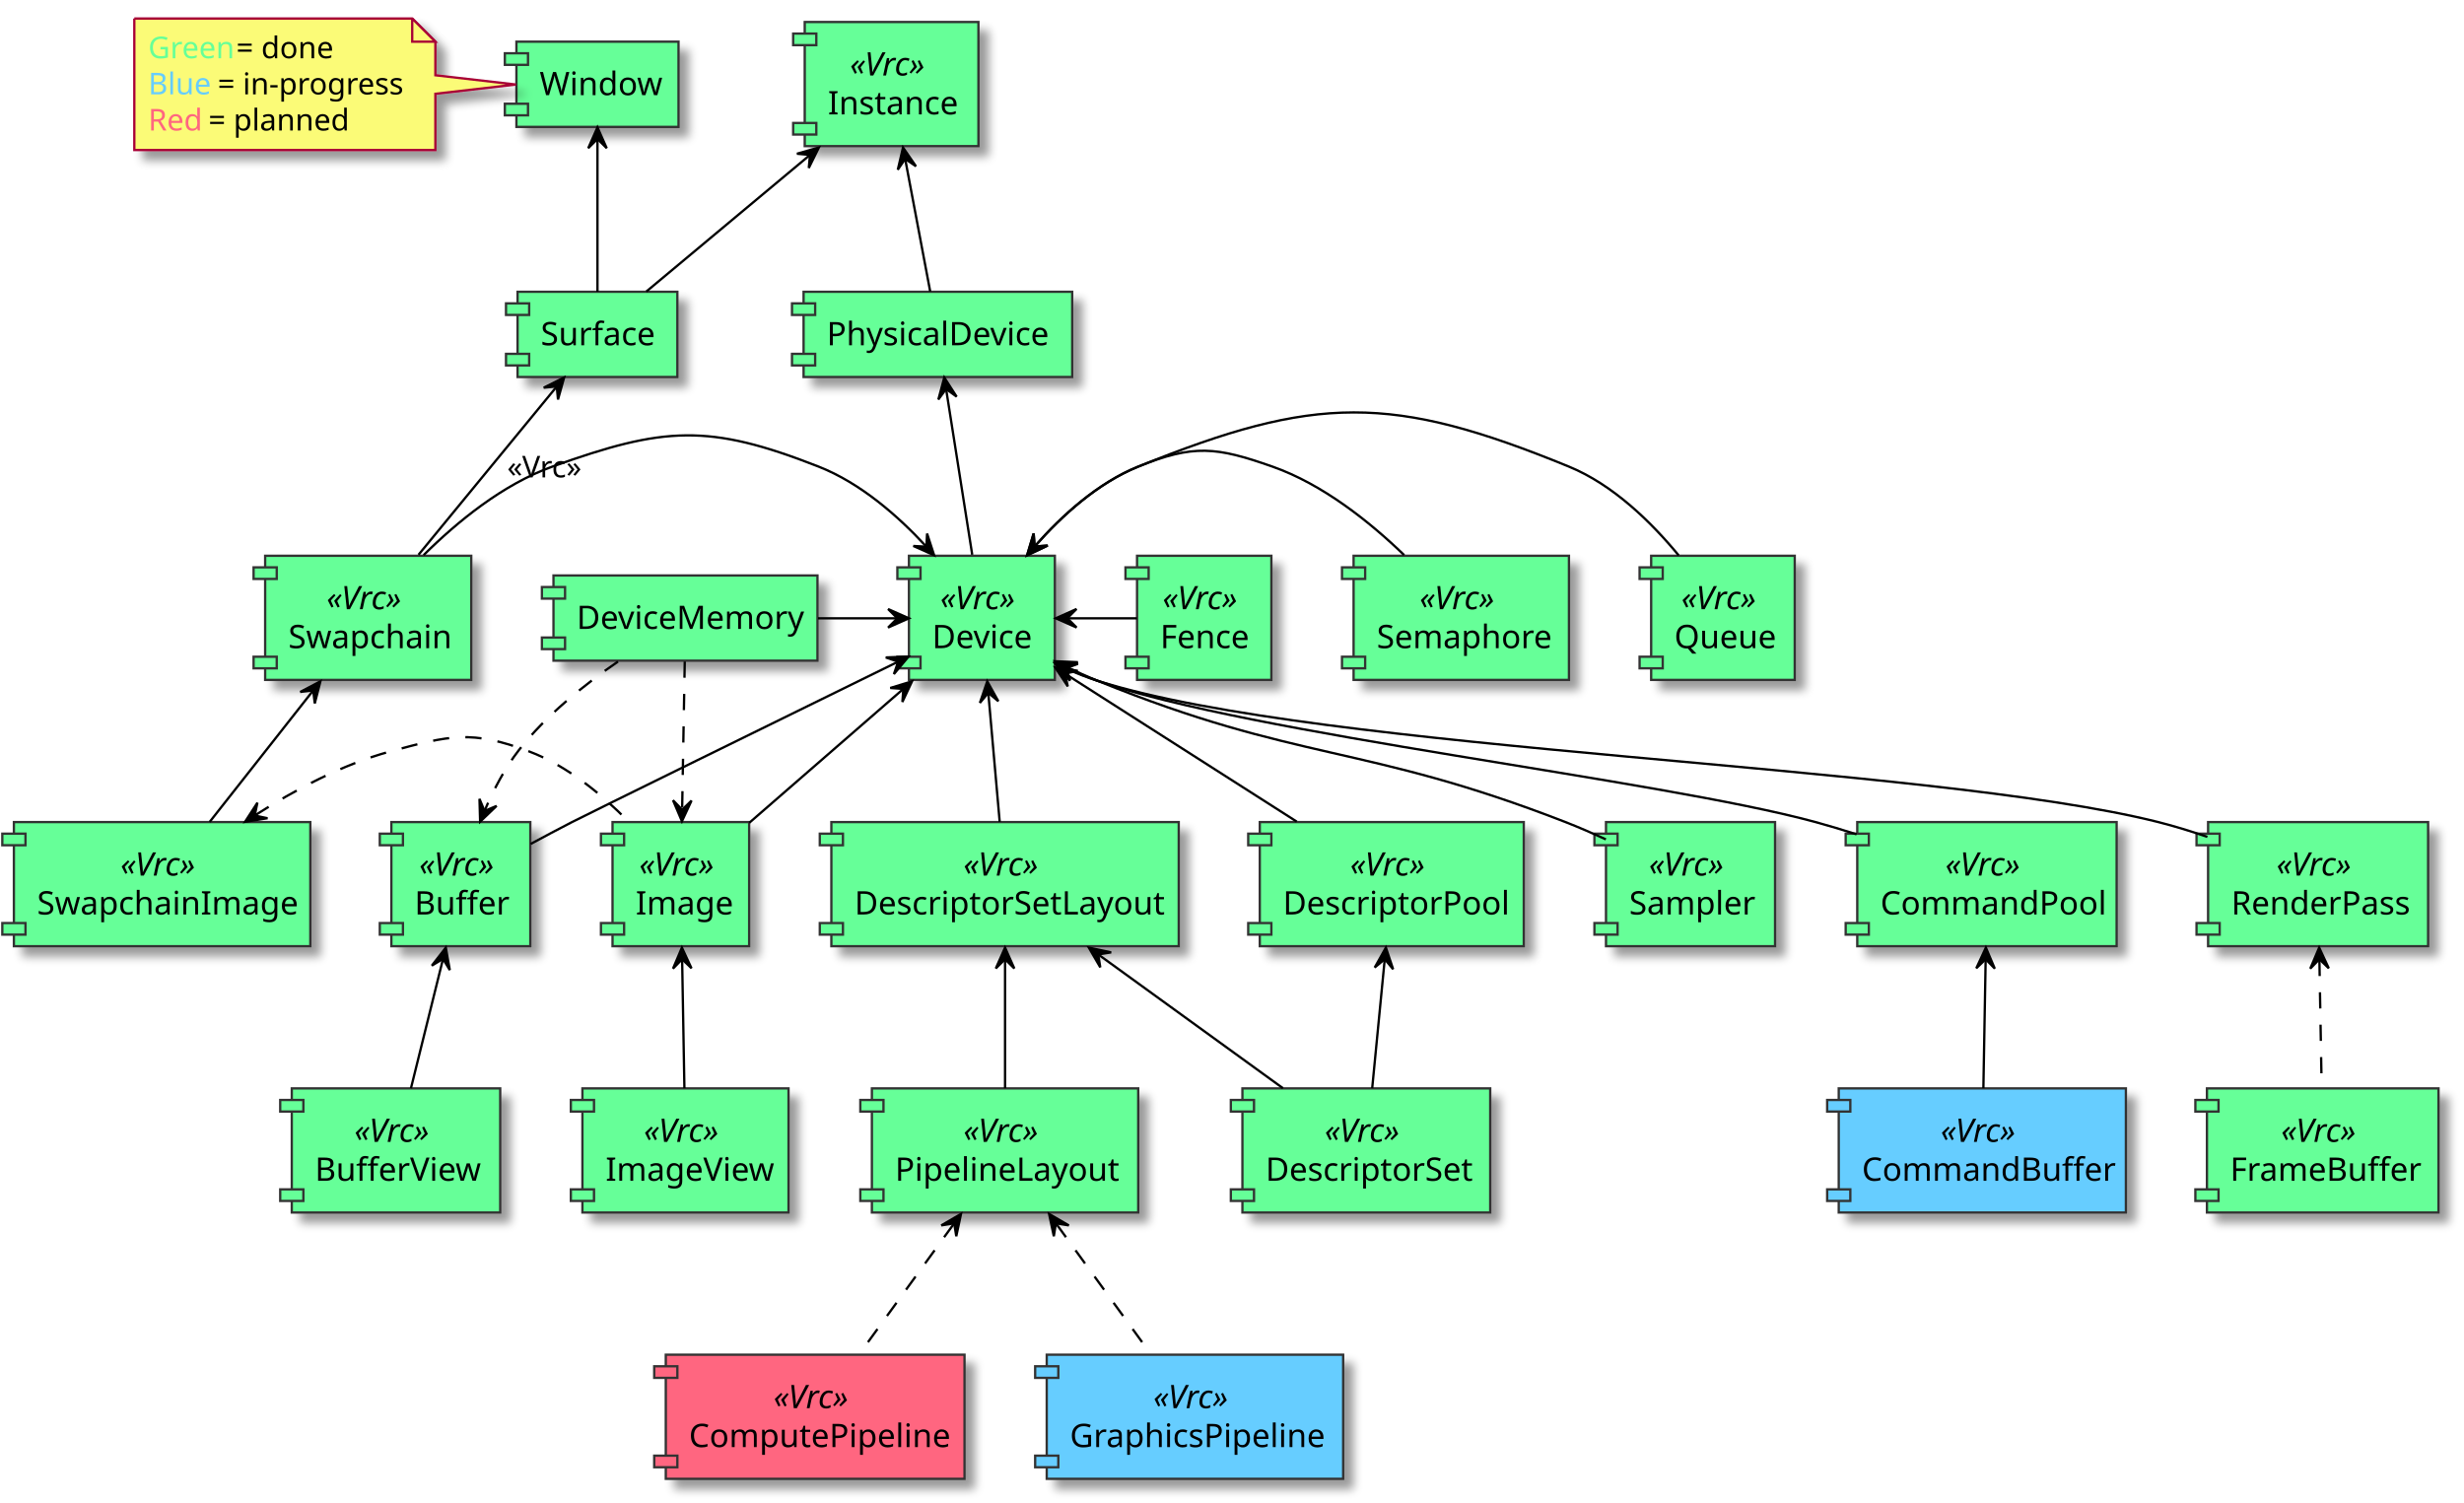
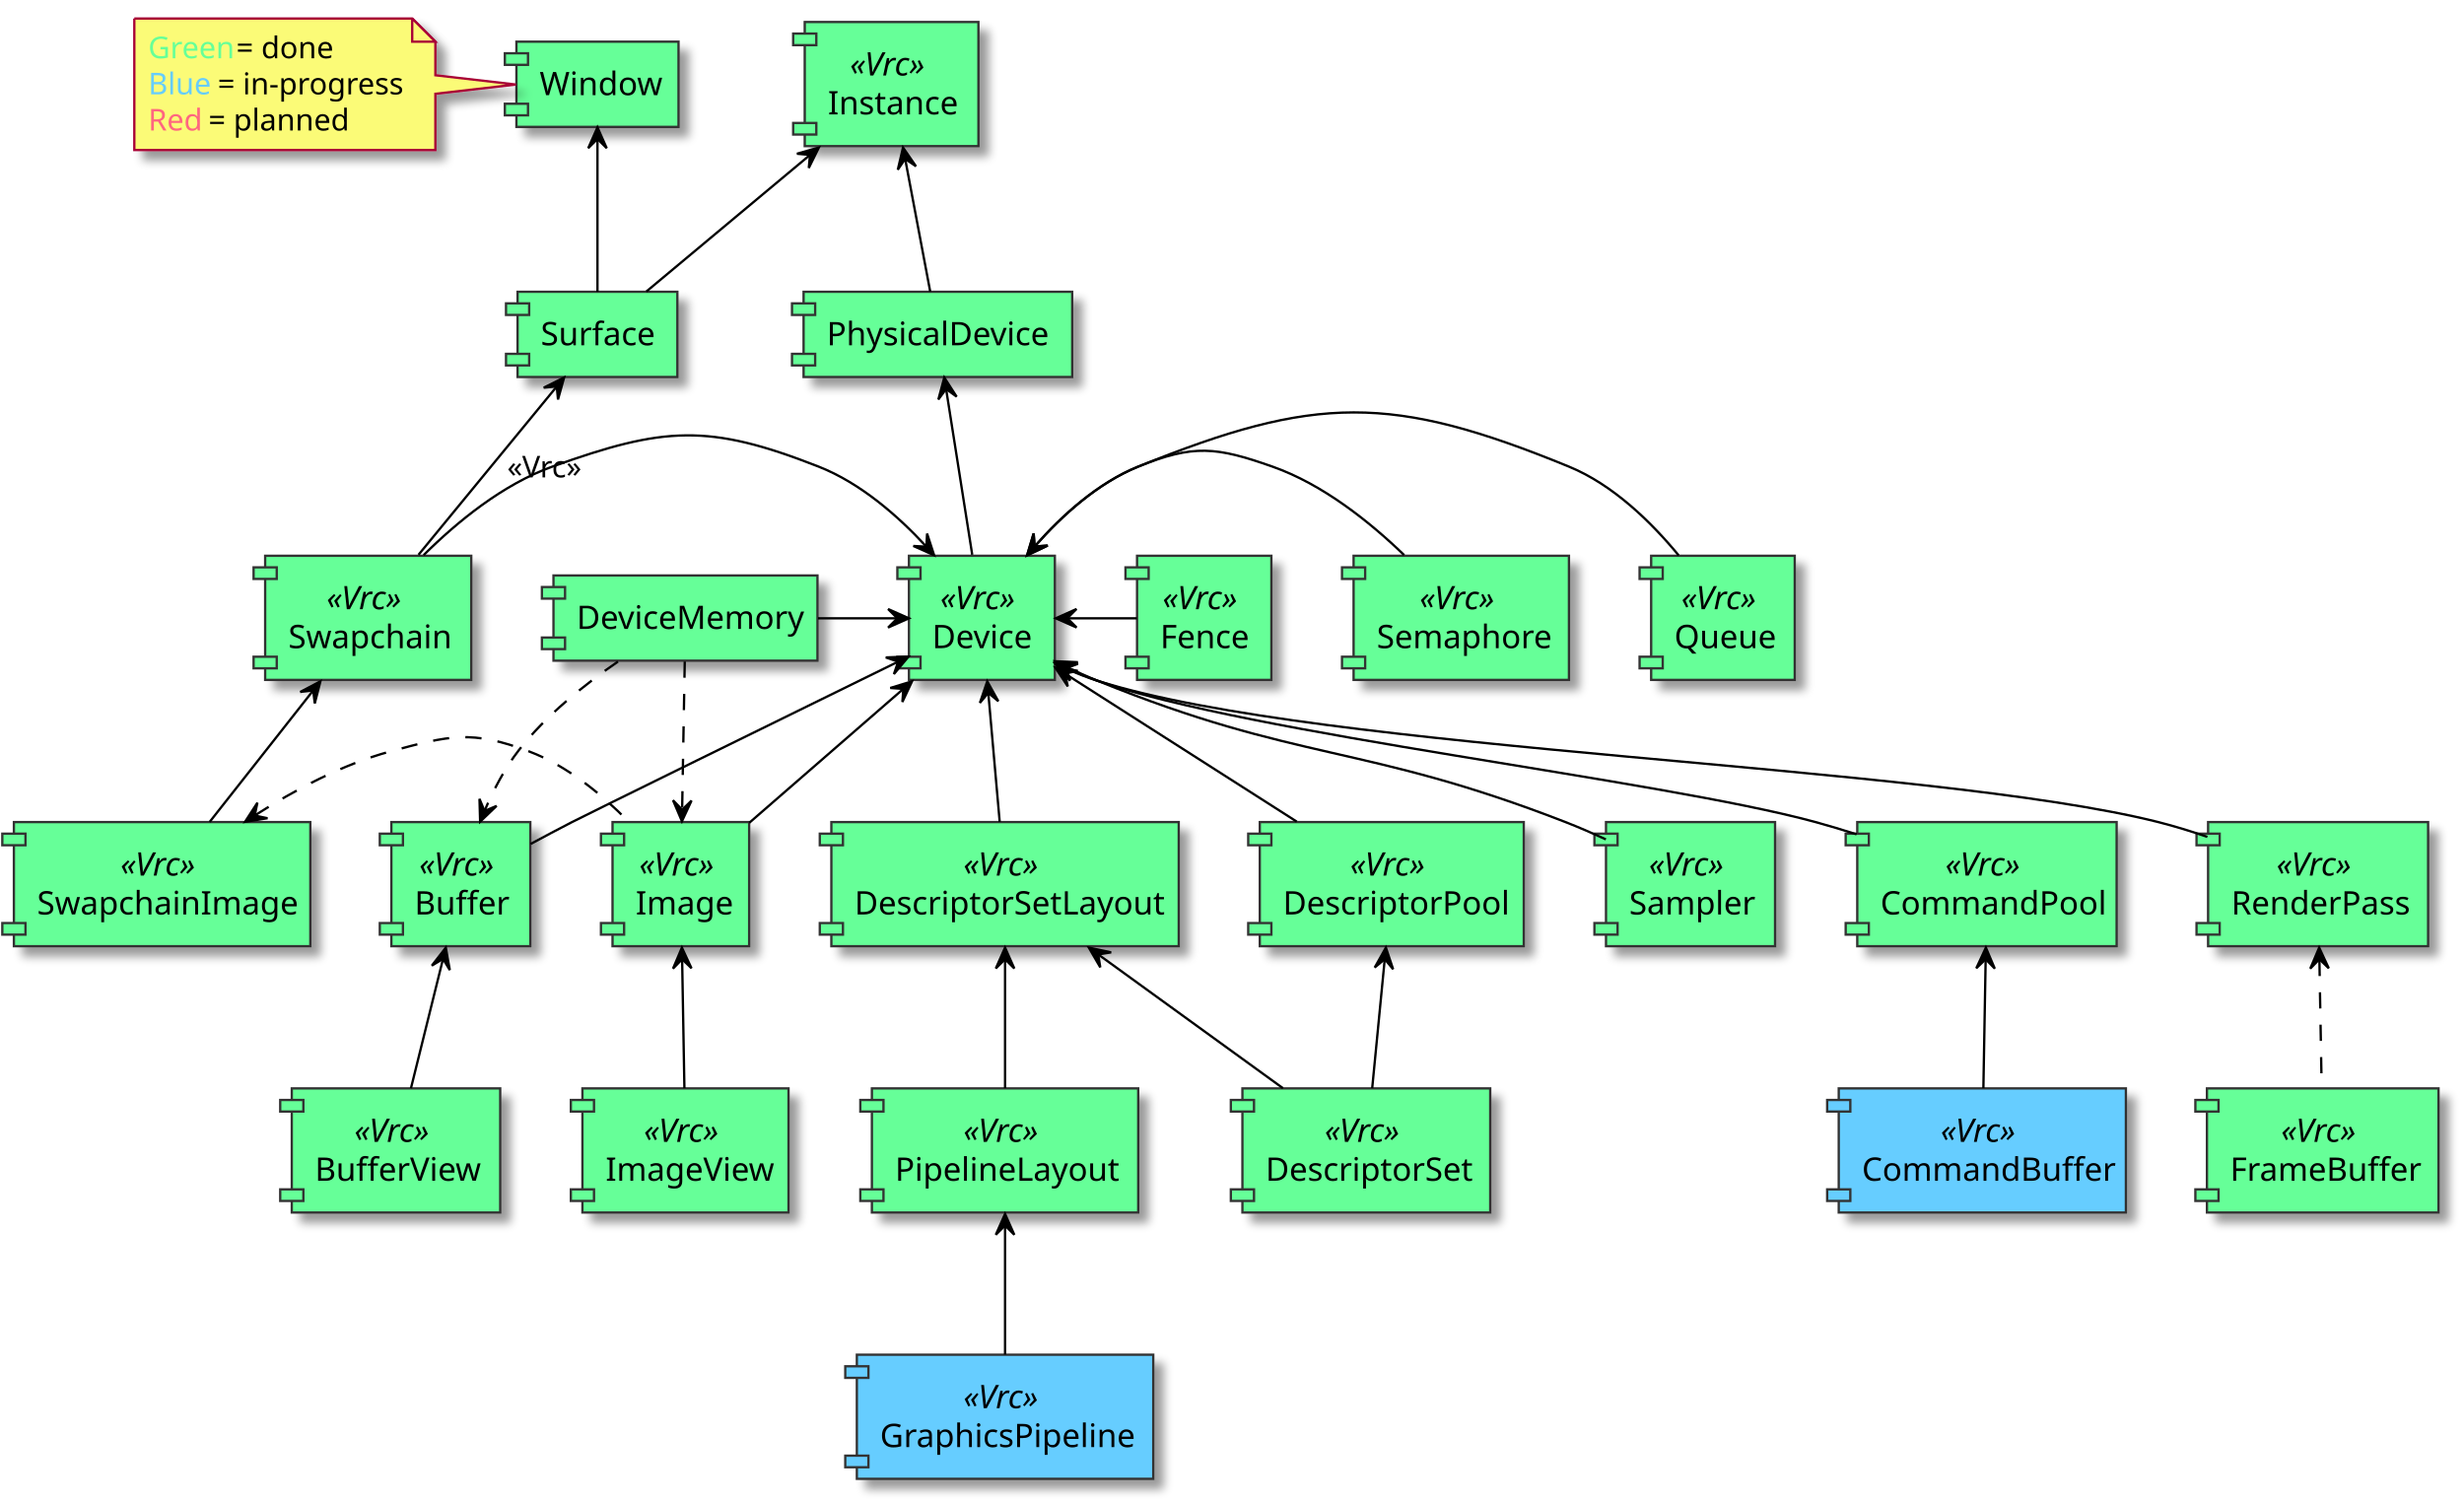
<svg xmlns="http://www.w3.org/2000/svg" contentScriptType="application/ecmascript" contentStyleType="text/css" height="649px" preserveAspectRatio="none" style="width:1064px;height:649px;" version="1.1" viewBox="0 0 1064 649" width="1064px" zoomAndPan="magnify">
  <defs>
-     <filter height="300%" id="f132t0mts9fl2z" width="300%" x="-1" y="-1">
+     <filter height="300%" id="f10rnz0i97j4e6" width="300%" x="-1" y="-1">
      <feGaussianBlur result="blurOut" stdDeviation="2.0" />
      <feColorMatrix in="blurOut" result="blurOut2" type="matrix" values="0 0 0 0 0 0 0 0 0 0 0 0 0 0 0 0 0 0 .4 0" />
      <feOffset dx="4.0" dy="4.0" in="blurOut2" result="blurOut3" />
      <feBlend in="SourceGraphic" in2="blurOut3" mode="normal" />
    </filter>
  </defs>
  <g>
-     <rect fill="#66FF98" filter="url(#f132t0mts9fl2z)" height="36.8" style="stroke: #333333; stroke-width: 1.0;" width="70" x="223" y="18" />
+     <rect fill="#66FF98" filter="url(#f10rnz0i97j4e6)" height="36.8" style="stroke: #333333; stroke-width: 1.0;" width="70" x="223" y="18" />
    <rect fill="#66FF98" height="5" style="stroke: #333333; stroke-width: 1.0;" width="10" x="218" y="23" />
    <rect fill="#66FF98" height="5" style="stroke: #333333; stroke-width: 1.0;" width="10" x="218" y="44.8" />
    <text fill="#000000" font-family="Fira Sans" font-size="14" lengthAdjust="spacingAndGlyphs" textLength="50" x="233" y="41.09">Window</text>
-     <path d="M58,8 L58,64.8 A0,0 0 0 0 58,64.8 L188,64.8 A0,0 0 0 0 188,64.8 L188,40.5 L222.79,36.5 L188,32.5 L188,18 L178,8 L58,8 A0,0 0 0 0 58,8 " fill="#FBFB77" filter="url(#f132t0mts9fl2z)" style="stroke: #A80036; stroke-width: 1.0;" />
+     <path d="M58,8 L58,64.8 A0,0 0 0 0 58,64.8 L188,64.8 A0,0 0 0 0 188,64.8 L188,40.5 L222.79,36.5 L188,32.5 L188,18 L178,8 L58,8 A0,0 0 0 0 58,8 " fill="#FBFB77" filter="url(#f10rnz0i97j4e6)" style="stroke: #A80036; stroke-width: 1.0;" />
    <path d="M178,8 L178,18 L188,18 L178,8 " fill="#FBFB77" style="stroke: #A80036; stroke-width: 1.0;" />
    <text fill="#66FF98" font-family="Fira Sans" font-size="13" lengthAdjust="spacingAndGlyphs" textLength="35" x="64" y="25.155">Green</text>
    <text fill="#000000" font-family="Fira Sans" font-size="13" lengthAdjust="spacingAndGlyphs" textLength="41" x="102" y="25.155">= done</text>
    <text fill="#66CDFF" font-family="Fira Sans" font-size="13" lengthAdjust="spacingAndGlyphs" textLength="27" x="64" y="40.755">Blue</text>
    <text fill="#000000" font-family="Fira Sans" font-size="13" lengthAdjust="spacingAndGlyphs" textLength="79" x="94" y="40.755">= in-progress</text>
    <text fill="#FF6680" font-family="Fira Sans" font-size="13" lengthAdjust="spacingAndGlyphs" textLength="23" x="64" y="56.355">Red</text>
    <text fill="#000000" font-family="Fira Sans" font-size="13" lengthAdjust="spacingAndGlyphs" textLength="60" x="90" y="56.355">= planned</text>
-     <rect fill="#66FF98" filter="url(#f132t0mts9fl2z)" height="53.6" style="stroke: #333333; stroke-width: 1.0;" width="75" x="347.5" y="9.5" />
+     <rect fill="#66FF98" filter="url(#f10rnz0i97j4e6)" height="53.6" style="stroke: #333333; stroke-width: 1.0;" width="75" x="347.5" y="9.5" />
    <rect fill="#66FF98" height="5" style="stroke: #333333; stroke-width: 1.0;" width="10" x="342.5" y="14.5" />
    <rect fill="#66FF98" height="5" style="stroke: #333333; stroke-width: 1.0;" width="10" x="342.5" y="53.1" />
    <text fill="#000000" font-family="Fira Sans" font-size="14" font-style="italic" lengthAdjust="spacingAndGlyphs" textLength="36" x="367" y="32.59">«Vrc»</text>
    <text fill="#000000" font-family="Fira Sans" font-size="14" lengthAdjust="spacingAndGlyphs" textLength="55" x="357.5" y="49.39">Instance</text>
-     <rect fill="#66FF98" filter="url(#f132t0mts9fl2z)" height="36.8" style="stroke: #333333; stroke-width: 1.0;" width="116" x="347" y="126" />
+     <rect fill="#66FF98" filter="url(#f10rnz0i97j4e6)" height="36.8" style="stroke: #333333; stroke-width: 1.0;" width="116" x="347" y="126" />
    <rect fill="#66FF98" height="5" style="stroke: #333333; stroke-width: 1.0;" width="10" x="342" y="131" />
    <rect fill="#66FF98" height="5" style="stroke: #333333; stroke-width: 1.0;" width="10" x="342" y="152.8" />
    <text fill="#000000" font-family="Fira Sans" font-size="14" lengthAdjust="spacingAndGlyphs" textLength="96" x="357" y="149.09">PhysicalDevice</text>
-     <rect fill="#66FF98" filter="url(#f132t0mts9fl2z)" height="36.8" style="stroke: #333333; stroke-width: 1.0;" width="69" x="223.5" y="126" />
+     <rect fill="#66FF98" filter="url(#f10rnz0i97j4e6)" height="36.8" style="stroke: #333333; stroke-width: 1.0;" width="69" x="223.5" y="126" />
    <rect fill="#66FF98" height="5" style="stroke: #333333; stroke-width: 1.0;" width="10" x="218.5" y="131" />
    <rect fill="#66FF98" height="5" style="stroke: #333333; stroke-width: 1.0;" width="10" x="218.5" y="152.8" />
    <text fill="#000000" font-family="Fira Sans" font-size="14" lengthAdjust="spacingAndGlyphs" textLength="49" x="233.5" y="149.09">Surface</text>
-     <rect fill="#66FF98" filter="url(#f132t0mts9fl2z)" height="53.6" style="stroke: #333333; stroke-width: 1.0;" width="63" x="392.5" y="240" />
+     <rect fill="#66FF98" filter="url(#f10rnz0i97j4e6)" height="53.6" style="stroke: #333333; stroke-width: 1.0;" width="63" x="392.5" y="240" />
    <rect fill="#66FF98" height="5" style="stroke: #333333; stroke-width: 1.0;" width="10" x="387.5" y="245" />
    <rect fill="#66FF98" height="5" style="stroke: #333333; stroke-width: 1.0;" width="10" x="387.5" y="283.6" />
    <text fill="#000000" font-family="Fira Sans" font-size="14" font-style="italic" lengthAdjust="spacingAndGlyphs" textLength="36" x="406" y="263.09">«Vrc»</text>
    <text fill="#000000" font-family="Fira Sans" font-size="14" lengthAdjust="spacingAndGlyphs" textLength="43" x="402.5" y="279.89">Device</text>
-     <rect fill="#66FF98" filter="url(#f132t0mts9fl2z)" height="53.6" style="stroke: #333333; stroke-width: 1.0;" width="62" x="713" y="240" />
+     <rect fill="#66FF98" filter="url(#f10rnz0i97j4e6)" height="53.6" style="stroke: #333333; stroke-width: 1.0;" width="62" x="713" y="240" />
    <rect fill="#66FF98" height="5" style="stroke: #333333; stroke-width: 1.0;" width="10" x="708" y="245" />
    <rect fill="#66FF98" height="5" style="stroke: #333333; stroke-width: 1.0;" width="10" x="708" y="283.6" />
    <text fill="#000000" font-family="Fira Sans" font-size="14" font-style="italic" lengthAdjust="spacingAndGlyphs" textLength="36" x="726" y="263.09">«Vrc»</text>
    <text fill="#000000" font-family="Fira Sans" font-size="14" lengthAdjust="spacingAndGlyphs" textLength="42" x="723" y="279.89">Queue</text>
-     <rect fill="#66FF98" filter="url(#f132t0mts9fl2z)" height="53.6" style="stroke: #333333; stroke-width: 1.0;" width="89" x="114.5" y="240" />
+     <rect fill="#66FF98" filter="url(#f10rnz0i97j4e6)" height="53.6" style="stroke: #333333; stroke-width: 1.0;" width="89" x="114.5" y="240" />
    <rect fill="#66FF98" height="5" style="stroke: #333333; stroke-width: 1.0;" width="10" x="109.5" y="245" />
    <rect fill="#66FF98" height="5" style="stroke: #333333; stroke-width: 1.0;" width="10" x="109.5" y="283.6" />
    <text fill="#000000" font-family="Fira Sans" font-size="14" font-style="italic" lengthAdjust="spacingAndGlyphs" textLength="36" x="141" y="263.09">«Vrc»</text>
    <text fill="#000000" font-family="Fira Sans" font-size="14" lengthAdjust="spacingAndGlyphs" textLength="69" x="124.5" y="279.89">Swapchain</text>
-     <rect fill="#66FF98" filter="url(#f132t0mts9fl2z)" height="53.6" style="stroke: #333333; stroke-width: 1.0;" width="128" x="6" y="355" />
+     <rect fill="#66FF98" filter="url(#f10rnz0i97j4e6)" height="53.6" style="stroke: #333333; stroke-width: 1.0;" width="128" x="6" y="355" />
    <rect fill="#66FF98" height="5" style="stroke: #333333; stroke-width: 1.0;" width="10" x="1" y="360" />
    <rect fill="#66FF98" height="5" style="stroke: #333333; stroke-width: 1.0;" width="10" x="1" y="398.6" />
    <text fill="#000000" font-family="Fira Sans" font-size="14" font-style="italic" lengthAdjust="spacingAndGlyphs" textLength="36" x="52" y="378.09">«Vrc»</text>
    <text fill="#000000" font-family="Fira Sans" font-size="14" lengthAdjust="spacingAndGlyphs" textLength="108" x="16" y="394.89">SwapchainImage</text>
-     <rect fill="#66FF98" filter="url(#f132t0mts9fl2z)" height="36.8" style="stroke: #333333; stroke-width: 1.0;" width="114" x="239" y="248.5" />
+     <rect fill="#66FF98" filter="url(#f10rnz0i97j4e6)" height="36.8" style="stroke: #333333; stroke-width: 1.0;" width="114" x="239" y="248.5" />
    <rect fill="#66FF98" height="5" style="stroke: #333333; stroke-width: 1.0;" width="10" x="234" y="253.5" />
    <rect fill="#66FF98" height="5" style="stroke: #333333; stroke-width: 1.0;" width="10" x="234" y="275.3" />
    <text fill="#000000" font-family="Fira Sans" font-size="14" lengthAdjust="spacingAndGlyphs" textLength="94" x="249" y="271.59">DeviceMemory</text>
-     <rect fill="#66FF98" filter="url(#f132t0mts9fl2z)" height="53.6" style="stroke: #333333; stroke-width: 1.0;" width="59" x="264.5" y="355" />
+     <rect fill="#66FF98" filter="url(#f10rnz0i97j4e6)" height="53.6" style="stroke: #333333; stroke-width: 1.0;" width="59" x="264.5" y="355" />
    <rect fill="#66FF98" height="5" style="stroke: #333333; stroke-width: 1.0;" width="10" x="259.5" y="360" />
    <rect fill="#66FF98" height="5" style="stroke: #333333; stroke-width: 1.0;" width="10" x="259.5" y="398.6" />
    <text fill="#000000" font-family="Fira Sans" font-size="14" font-style="italic" lengthAdjust="spacingAndGlyphs" textLength="36" x="276" y="378.09">«Vrc»</text>
    <text fill="#000000" font-family="Fira Sans" font-size="14" lengthAdjust="spacingAndGlyphs" textLength="39" x="274.5" y="394.89">Image</text>
-     <rect fill="#66FF98" filter="url(#f132t0mts9fl2z)" height="53.6" style="stroke: #333333; stroke-width: 1.0;" width="60" x="169" y="355" />
+     <rect fill="#66FF98" filter="url(#f10rnz0i97j4e6)" height="53.6" style="stroke: #333333; stroke-width: 1.0;" width="60" x="169" y="355" />
    <rect fill="#66FF98" height="5" style="stroke: #333333; stroke-width: 1.0;" width="10" x="164" y="360" />
    <rect fill="#66FF98" height="5" style="stroke: #333333; stroke-width: 1.0;" width="10" x="164" y="398.6" />
    <text fill="#000000" font-family="Fira Sans" font-size="14" font-style="italic" lengthAdjust="spacingAndGlyphs" textLength="36" x="181" y="378.09">«Vrc»</text>
    <text fill="#000000" font-family="Fira Sans" font-size="14" lengthAdjust="spacingAndGlyphs" textLength="40" x="179" y="394.89">Buffer</text>
-     <rect fill="#66FF98" filter="url(#f132t0mts9fl2z)" height="53.6" style="stroke: #333333; stroke-width: 1.0;" width="73" x="693.5" y="355" />
+     <rect fill="#66FF98" filter="url(#f10rnz0i97j4e6)" height="53.6" style="stroke: #333333; stroke-width: 1.0;" width="73" x="693.5" y="355" />
    <rect fill="#66FF98" height="5" style="stroke: #333333; stroke-width: 1.0;" width="10" x="688.5" y="360" />
    <rect fill="#66FF98" height="5" style="stroke: #333333; stroke-width: 1.0;" width="10" x="688.5" y="398.6" />
    <text fill="#000000" font-family="Fira Sans" font-size="14" font-style="italic" lengthAdjust="spacingAndGlyphs" textLength="36" x="712" y="378.09">«Vrc»</text>
    <text fill="#000000" font-family="Fira Sans" font-size="14" lengthAdjust="spacingAndGlyphs" textLength="53" x="703.5" y="394.89">Sampler</text>
-     <rect fill="#66FF98" filter="url(#f132t0mts9fl2z)" height="53.6" style="stroke: #333333; stroke-width: 1.0;" width="89" x="251.5" y="470" />
+     <rect fill="#66FF98" filter="url(#f10rnz0i97j4e6)" height="53.6" style="stroke: #333333; stroke-width: 1.0;" width="89" x="251.5" y="470" />
    <rect fill="#66FF98" height="5" style="stroke: #333333; stroke-width: 1.0;" width="10" x="246.5" y="475" />
    <rect fill="#66FF98" height="5" style="stroke: #333333; stroke-width: 1.0;" width="10" x="246.5" y="513.6" />
    <text fill="#000000" font-family="Fira Sans" font-size="14" font-style="italic" lengthAdjust="spacingAndGlyphs" textLength="36" x="278" y="493.09">«Vrc»</text>
    <text fill="#000000" font-family="Fira Sans" font-size="14" lengthAdjust="spacingAndGlyphs" textLength="69" x="261.5" y="509.89">ImageView</text>
-     <rect fill="#66FF98" filter="url(#f132t0mts9fl2z)" height="53.6" style="stroke: #333333; stroke-width: 1.0;" width="90" x="126" y="470" />
+     <rect fill="#66FF98" filter="url(#f10rnz0i97j4e6)" height="53.6" style="stroke: #333333; stroke-width: 1.0;" width="90" x="126" y="470" />
    <rect fill="#66FF98" height="5" style="stroke: #333333; stroke-width: 1.0;" width="10" x="121" y="475" />
    <rect fill="#66FF98" height="5" style="stroke: #333333; stroke-width: 1.0;" width="10" x="121" y="513.6" />
    <text fill="#000000" font-family="Fira Sans" font-size="14" font-style="italic" lengthAdjust="spacingAndGlyphs" textLength="36" x="153" y="493.09">«Vrc»</text>
    <text fill="#000000" font-family="Fira Sans" font-size="14" lengthAdjust="spacingAndGlyphs" textLength="70" x="136" y="509.89">BufferView</text>
-     <rect fill="#66FF98" filter="url(#f132t0mts9fl2z)" height="53.6" style="stroke: #333333; stroke-width: 1.0;" width="112" x="802" y="355" />
+     <rect fill="#66FF98" filter="url(#f10rnz0i97j4e6)" height="53.6" style="stroke: #333333; stroke-width: 1.0;" width="112" x="802" y="355" />
    <rect fill="#66FF98" height="5" style="stroke: #333333; stroke-width: 1.0;" width="10" x="797" y="360" />
    <rect fill="#66FF98" height="5" style="stroke: #333333; stroke-width: 1.0;" width="10" x="797" y="398.6" />
    <text fill="#000000" font-family="Fira Sans" font-size="14" font-style="italic" lengthAdjust="spacingAndGlyphs" textLength="36" x="840" y="378.09">«Vrc»</text>
    <text fill="#000000" font-family="Fira Sans" font-size="14" lengthAdjust="spacingAndGlyphs" textLength="92" x="812" y="394.89">CommandPool</text>
-     <rect fill="#66CDFF" filter="url(#f132t0mts9fl2z)" height="53.6" style="stroke: #333333; stroke-width: 1.0;" width="124" x="794" y="470" />
+     <rect fill="#66CDFF" filter="url(#f10rnz0i97j4e6)" height="53.6" style="stroke: #333333; stroke-width: 1.0;" width="124" x="794" y="470" />
    <rect fill="#66CDFF" height="5" style="stroke: #333333; stroke-width: 1.0;" width="10" x="789" y="475" />
    <rect fill="#66CDFF" height="5" style="stroke: #333333; stroke-width: 1.0;" width="10" x="789" y="513.6" />
    <text fill="#000000" font-family="Fira Sans" font-size="14" font-style="italic" lengthAdjust="spacingAndGlyphs" textLength="36" x="838" y="493.09">«Vrc»</text>
    <text fill="#000000" font-family="Fira Sans" font-size="14" lengthAdjust="spacingAndGlyphs" textLength="104" x="804" y="509.89">CommandBuffer</text>
-     <rect fill="#66FF98" filter="url(#f132t0mts9fl2z)" height="53.6" style="stroke: #333333; stroke-width: 1.0;" width="95" x="953.5" y="355" />
+     <rect fill="#66FF98" filter="url(#f10rnz0i97j4e6)" height="53.6" style="stroke: #333333; stroke-width: 1.0;" width="95" x="953.5" y="355" />
    <rect fill="#66FF98" height="5" style="stroke: #333333; stroke-width: 1.0;" width="10" x="948.5" y="360" />
    <rect fill="#66FF98" height="5" style="stroke: #333333; stroke-width: 1.0;" width="10" x="948.5" y="398.6" />
    <text fill="#000000" font-family="Fira Sans" font-size="14" font-style="italic" lengthAdjust="spacingAndGlyphs" textLength="36" x="983" y="378.09">«Vrc»</text>
    <text fill="#000000" font-family="Fira Sans" font-size="14" lengthAdjust="spacingAndGlyphs" textLength="75" x="963.5" y="394.89">RenderPass</text>
-     <rect fill="#66FF98" filter="url(#f132t0mts9fl2z)" height="53.6" style="stroke: #333333; stroke-width: 1.0;" width="100" x="953" y="470" />
+     <rect fill="#66FF98" filter="url(#f10rnz0i97j4e6)" height="53.6" style="stroke: #333333; stroke-width: 1.0;" width="100" x="953" y="470" />
    <rect fill="#66FF98" height="5" style="stroke: #333333; stroke-width: 1.0;" width="10" x="948" y="475" />
    <rect fill="#66FF98" height="5" style="stroke: #333333; stroke-width: 1.0;" width="10" x="948" y="513.6" />
    <text fill="#000000" font-family="Fira Sans" font-size="14" font-style="italic" lengthAdjust="spacingAndGlyphs" textLength="36" x="985" y="493.09">«Vrc»</text>
    <text fill="#000000" font-family="Fira Sans" font-size="14" lengthAdjust="spacingAndGlyphs" textLength="80" x="963" y="509.89">FrameBuffer</text>
-     <rect fill="#FF6680" filter="url(#f132t0mts9fl2z)" height="53.6" style="stroke: #333333; stroke-width: 1.0;" width="129" x="287.5" y="585" />
-     <rect fill="#FF6680" height="5" style="stroke: #333333; stroke-width: 1.0;" width="10" x="282.5" y="590" />
-     <rect fill="#FF6680" height="5" style="stroke: #333333; stroke-width: 1.0;" width="10" x="282.5" y="628.6" />
-     <text fill="#000000" font-family="Fira Sans" font-size="14" font-style="italic" lengthAdjust="spacingAndGlyphs" textLength="36" x="334" y="608.09">«Vrc»</text>
-     <text fill="#000000" font-family="Fira Sans" font-size="14" lengthAdjust="spacingAndGlyphs" textLength="109" x="297.5" y="624.89">ComputePipeline</text>
-     <rect fill="#66CDFF" filter="url(#f132t0mts9fl2z)" height="53.6" style="stroke: #333333; stroke-width: 1.0;" width="128" x="452" y="585" />
-     <rect fill="#66CDFF" height="5" style="stroke: #333333; stroke-width: 1.0;" width="10" x="447" y="590" />
-     <rect fill="#66CDFF" height="5" style="stroke: #333333; stroke-width: 1.0;" width="10" x="447" y="628.6" />
-     <text fill="#000000" font-family="Fira Sans" font-size="14" font-style="italic" lengthAdjust="spacingAndGlyphs" textLength="36" x="498" y="608.09">«Vrc»</text>
-     <text fill="#000000" font-family="Fira Sans" font-size="14" lengthAdjust="spacingAndGlyphs" textLength="108" x="462" y="624.89">GraphicsPipeline</text>
-     <rect fill="#66FF98" filter="url(#f132t0mts9fl2z)" height="53.6" style="stroke: #333333; stroke-width: 1.0;" width="150" x="359" y="355" />
+     <rect fill="#66CDFF" filter="url(#f10rnz0i97j4e6)" height="53.6" style="stroke: #333333; stroke-width: 1.0;" width="128" x="370" y="585" />
+     <rect fill="#66CDFF" height="5" style="stroke: #333333; stroke-width: 1.0;" width="10" x="365" y="590" />
+     <rect fill="#66CDFF" height="5" style="stroke: #333333; stroke-width: 1.0;" width="10" x="365" y="628.6" />
+     <text fill="#000000" font-family="Fira Sans" font-size="14" font-style="italic" lengthAdjust="spacingAndGlyphs" textLength="36" x="416" y="608.09">«Vrc»</text>
+     <text fill="#000000" font-family="Fira Sans" font-size="14" lengthAdjust="spacingAndGlyphs" textLength="108" x="380" y="624.89">GraphicsPipeline</text>
+     <rect fill="#66FF98" filter="url(#f10rnz0i97j4e6)" height="53.6" style="stroke: #333333; stroke-width: 1.0;" width="150" x="359" y="355" />
    <rect fill="#66FF98" height="5" style="stroke: #333333; stroke-width: 1.0;" width="10" x="354" y="360" />
    <rect fill="#66FF98" height="5" style="stroke: #333333; stroke-width: 1.0;" width="10" x="354" y="398.6" />
    <text fill="#000000" font-family="Fira Sans" font-size="14" font-style="italic" lengthAdjust="spacingAndGlyphs" textLength="36" x="416" y="378.09">«Vrc»</text>
    <text fill="#000000" font-family="Fira Sans" font-size="14" lengthAdjust="spacingAndGlyphs" textLength="130" x="369" y="394.89">DescriptorSetLayout</text>
-     <rect fill="#66FF98" filter="url(#f132t0mts9fl2z)" height="53.6" style="stroke: #333333; stroke-width: 1.0;" width="115" x="376.5" y="470" />
+     <rect fill="#66FF98" filter="url(#f10rnz0i97j4e6)" height="53.6" style="stroke: #333333; stroke-width: 1.0;" width="115" x="376.5" y="470" />
    <rect fill="#66FF98" height="5" style="stroke: #333333; stroke-width: 1.0;" width="10" x="371.5" y="475" />
    <rect fill="#66FF98" height="5" style="stroke: #333333; stroke-width: 1.0;" width="10" x="371.5" y="513.6" />
    <text fill="#000000" font-family="Fira Sans" font-size="14" font-style="italic" lengthAdjust="spacingAndGlyphs" textLength="36" x="416" y="493.09">«Vrc»</text>
    <text fill="#000000" font-family="Fira Sans" font-size="14" lengthAdjust="spacingAndGlyphs" textLength="95" x="386.5" y="509.89">PipelineLayout</text>
-     <rect fill="#66FF98" filter="url(#f132t0mts9fl2z)" height="53.6" style="stroke: #333333; stroke-width: 1.0;" width="114" x="544" y="355" />
+     <rect fill="#66FF98" filter="url(#f10rnz0i97j4e6)" height="53.6" style="stroke: #333333; stroke-width: 1.0;" width="114" x="544" y="355" />
    <rect fill="#66FF98" height="5" style="stroke: #333333; stroke-width: 1.0;" width="10" x="539" y="360" />
    <rect fill="#66FF98" height="5" style="stroke: #333333; stroke-width: 1.0;" width="10" x="539" y="398.6" />
    <text fill="#000000" font-family="Fira Sans" font-size="14" font-style="italic" lengthAdjust="spacingAndGlyphs" textLength="36" x="583" y="378.09">«Vrc»</text>
    <text fill="#000000" font-family="Fira Sans" font-size="14" lengthAdjust="spacingAndGlyphs" textLength="94" x="554" y="394.89">DescriptorPool</text>
-     <rect fill="#66FF98" filter="url(#f132t0mts9fl2z)" height="53.6" style="stroke: #333333; stroke-width: 1.0;" width="107" x="536.5" y="470" />
+     <rect fill="#66FF98" filter="url(#f10rnz0i97j4e6)" height="53.6" style="stroke: #333333; stroke-width: 1.0;" width="107" x="536.5" y="470" />
    <rect fill="#66FF98" height="5" style="stroke: #333333; stroke-width: 1.0;" width="10" x="531.5" y="475" />
    <rect fill="#66FF98" height="5" style="stroke: #333333; stroke-width: 1.0;" width="10" x="531.5" y="513.6" />
    <text fill="#000000" font-family="Fira Sans" font-size="14" font-style="italic" lengthAdjust="spacingAndGlyphs" textLength="36" x="572" y="493.09">«Vrc»</text>
    <text fill="#000000" font-family="Fira Sans" font-size="14" lengthAdjust="spacingAndGlyphs" textLength="87" x="546.5" y="509.89">DescriptorSet</text>
-     <rect fill="#66FF98" filter="url(#f132t0mts9fl2z)" height="53.6" style="stroke: #333333; stroke-width: 1.0;" width="93" x="584.5" y="240" />
+     <rect fill="#66FF98" filter="url(#f10rnz0i97j4e6)" height="53.6" style="stroke: #333333; stroke-width: 1.0;" width="93" x="584.5" y="240" />
    <rect fill="#66FF98" height="5" style="stroke: #333333; stroke-width: 1.0;" width="10" x="579.5" y="245" />
    <rect fill="#66FF98" height="5" style="stroke: #333333; stroke-width: 1.0;" width="10" x="579.5" y="283.6" />
    <text fill="#000000" font-family="Fira Sans" font-size="14" font-style="italic" lengthAdjust="spacingAndGlyphs" textLength="36" x="613" y="263.09">«Vrc»</text>
    <text fill="#000000" font-family="Fira Sans" font-size="14" lengthAdjust="spacingAndGlyphs" textLength="73" x="594.5" y="279.89">Semaphore</text>
-     <rect fill="#66FF98" filter="url(#f132t0mts9fl2z)" height="53.6" style="stroke: #333333; stroke-width: 1.0;" width="58" x="491" y="240" />
+     <rect fill="#66FF98" filter="url(#f10rnz0i97j4e6)" height="53.6" style="stroke: #333333; stroke-width: 1.0;" width="58" x="491" y="240" />
    <rect fill="#66FF98" height="5" style="stroke: #333333; stroke-width: 1.0;" width="10" x="486" y="245" />
    <rect fill="#66FF98" height="5" style="stroke: #333333; stroke-width: 1.0;" width="10" x="486" y="283.6" />
    <text fill="#000000" font-family="Fira Sans" font-size="14" font-style="italic" lengthAdjust="spacingAndGlyphs" textLength="36" x="502" y="263.09">«Vrc»</text>
    <text fill="#000000" font-family="Fira Sans" font-size="14" lengthAdjust="spacingAndGlyphs" textLength="38" x="501" y="279.89">Fence</text>
    <path d="M390.91,68.83 C394.43,87.45 398.75,110.39 401.68,125.89 " fill="none" id="Instance&lt;-PhysicalDevice" style="stroke: #000000; stroke-width: 1.0;" />
    <polygon fill="#000000" points="389.94,63.7,387.681,73.286,390.868,68.613,395.541,71.801,389.94,63.7" style="stroke: #000000; stroke-width: 1.0;" />
    <path d="M349.73,66.94 C327.04,85.88 298.31,109.86 279.1,125.89 " fill="none" id="Instance&lt;-Surface" style="stroke: #000000; stroke-width: 1.0;" />
    <polygon fill="#000000" points="353.61,63.7,344.134,66.385,349.768,66.9,349.253,72.533,353.61,63.7" style="stroke: #000000; stroke-width: 1.0;" />
    <path d="M258,60.07 C258,79.76 258,107.93 258,125.97 " fill="none" id="Window&lt;-Surface" style="stroke: #000000; stroke-width: 1.0;" />
    <polygon fill="#000000" points="258,55,254,64,258,60,262,64,258,55" style="stroke: #000000; stroke-width: 1.0;" />
    <path d="M408.54,167.96 C411.74,188.25 416.45,218.12 419.83,239.56 " fill="none" id="PhysicalDevice&lt;-Device" style="stroke: #000000; stroke-width: 1.0;" />
    <polygon fill="#000000" points="407.76,163.02,405.196,172.529,408.531,167.96,413.1,171.296,407.76,163.02" style="stroke: #000000; stroke-width: 1.0;" />
    <path d="M240.39,166.94 C223.71,187.24 198.63,217.76 180.72,239.56 " fill="none" id="Surface&lt;-Swapchain" style="stroke: #000000; stroke-width: 1.0;" />
    <polygon fill="#000000" points="243.6,163.02,234.785,167.412,240.416,166.875,240.953,172.506,243.6,163.02" style="stroke: #000000; stroke-width: 1.0;" />
    <text fill="#000000" font-family="Fira Sans" font-size="13" lengthAdjust="spacingAndGlyphs" textLength="32" x="219" y="206.155">«Vrc»</text>
    <path d="M447.01,235.73 C458.68,222.51 474.08,208.56 491.5,201.5 C568.11,170.44 601.01,170.15 677.5,201.5 C696.54,209.3 713.06,225.48 724.87,239.81 " fill="none" id="Device&lt;-Queue" style="stroke: #000000; stroke-width: 1.0;" />
    <polygon fill="#000000" points="443.51,239.8,452.412,235.586,446.771,236.01,446.348,230.369,443.51,239.8" style="stroke: #000000; stroke-width: 1.0;" />
    <path d="M182.93,239.71 C197.39,225.35 217.12,209.17 238.5,201.5 C286.61,184.23 305.93,182.81 353.5,201.5 C371.55,208.59 387.73,222.72 400.02,236.05 " fill="none" id="Swapchain-&gt;Device" style="stroke: #000000; stroke-width: 1.0;" />
    <polygon fill="#000000" points="403.38,239.78,400.332,230.415,400.035,236.064,394.386,235.766,403.38,239.78" style="stroke: #000000; stroke-width: 1.0;" />
    <path d="M353.25,267 C364.59,267 375.94,267 387.28,267 " fill="none" id="DeviceMemory-&gt;Device" style="stroke: #000000; stroke-width: 1.0;" />
    <polygon fill="#000000" points="392.49,267,383.49,263,387.49,267,383.49,271,392.49,267" style="stroke: #000000; stroke-width: 1.0;" />
    <path d="M390.06,297.5 C369.42,315.44 343.32,338.13 323.54,355.32 " fill="none" id="Device&lt;-Image" style="stroke: #000000; stroke-width: 1.0;" />
    <polygon fill="#000000" points="393.85,294.21,384.43,297.086,390.073,297.486,389.672,303.129,393.85,294.21" style="stroke: #000000; stroke-width: 1.0;" />
    <path d="M387.62,285.83 C337.84,310.25 253.82,351.48 247,355 C241.19,358 235.02,361.27 229.12,364.45 " fill="none" id="Device&lt;-Buffer" style="stroke: #000000; stroke-width: 1.0;" />
    <polygon fill="#000000" points="392.33,283.53,382.488,283.902,387.841,285.732,386.011,291.084,392.33,283.53" style="stroke: #000000; stroke-width: 1.0;" />
    <path d="M460.15,287.8 C464.75,290.02 469.45,292.15 474,294 C560.87,329.34 588.6,321 676,355 C681.72,357.23 687.67,359.81 693.45,362.46 " fill="none" id="Device&lt;-Sampler" style="stroke: #000000; stroke-width: 1.0;" />
    <polygon fill="#000000" points="455.59,285.55,461.89,293.12,460.074,287.763,465.431,285.947,455.59,285.55" style="stroke: #000000; stroke-width: 1.0;" />
    <path d="M460.19,288.33 C464.76,290.45 469.43,292.4 474,294 C540.26,317.21 716.26,336.54 784,355 C789.78,356.58 795.76,358.38 801.7,360.28 " fill="none" id="Device&lt;-CommandPool" style="stroke: #000000; stroke-width: 1.0;" />
    <polygon fill="#000000" points="455.67,286.18,462.066,293.67,460.181,288.336,465.515,286.451,455.67,286.18" style="stroke: #000000; stroke-width: 1.0;" />
    <path d="M460.1,288.61 C464.68,290.67 469.38,292.54 474,294 C571.91,324.93 832.42,329.96 932,355 C938.95,356.75 946.16,358.98 953.19,361.39 " fill="none" id="Device&lt;-RenderPass" style="stroke: #000000; stroke-width: 1.0;" />
    <polygon fill="#000000" points="455.57,286.49,462.033,293.922,460.101,288.605,465.417,286.673,455.57,286.49" style="stroke: #000000; stroke-width: 1.0;" />
    <path d="M426.79,299.49 C428.33,316.96 430.23,338.42 431.69,354.93 " fill="none" id="Device&lt;-DescriptorSetLayout" style="stroke: #000000; stroke-width: 1.0;" />
    <polygon fill="#000000" points="426.32,294.21,423.134,303.529,426.764,299.19,431.103,302.82,426.32,294.21" style="stroke: #000000; stroke-width: 1.0;" />
    <path d="M460.19,291.1 C489.16,309.6 529.78,335.53 559.96,354.8 " fill="none" id="Device&lt;-DescriptorPool" style="stroke: #000000; stroke-width: 1.0;" />
    <polygon fill="#000000" points="455.64,288.2,461.08,296.41,459.856,290.887,465.38,289.664,455.64,288.2" style="stroke: #000000; stroke-width: 1.0;" />
    <path d="M447.01,235.73 C458.68,222.51 474.08,208.56 491.5,201.5 C515.39,191.81 525.18,192.94 549.5,201.5 C571.25,209.16 591.47,225.34 606.34,239.7 " fill="none" id="Device&lt;-Semaphore" style="stroke: #000000; stroke-width: 1.0;" />
    <polygon fill="#000000" points="443.51,239.8,452.412,235.586,446.771,236.01,446.348,230.369,443.51,239.8" style="stroke: #000000; stroke-width: 1.0;" />
    <path d="M461.08,267 C471.03,267 480.99,267 490.94,267 " fill="none" id="Device&lt;-Fence" style="stroke: #000000; stroke-width: 1.0;" />
    <polygon fill="#000000" points="455.88,267,464.891,270.974,460.88,266.986,464.868,262.974,455.88,267" style="stroke: #000000; stroke-width: 1.0;" />
    <path d="M135.26,298.14 C121.32,315.84 103.87,337.99 90.53,354.93 " fill="none" id="Swapchain&lt;-SwapchainImage" style="stroke: #000000; stroke-width: 1.0;" />
    <polygon fill="#000000" points="138.36,294.21,129.645,298.797,135.263,298.135,135.925,303.753,138.36,294.21" style="stroke: #000000; stroke-width: 1.0;" />
    <path d="M295.69,285.66 C295.39,302.71 294.92,328.91 294.56,349.53 " fill="none" id="DeviceMemory-&gt;Image" style="stroke: #000000; stroke-width: 1.0; stroke-dasharray: 7.0,7.0;" />
    <polygon fill="#000000" points="294.47,354.65,298.624,345.72,294.556,349.651,290.625,345.583,294.47,354.65" style="stroke: #000000; stroke-width: 1.0;" />
    <path d="M266.87,285.68 C252.5,295.54 235.77,308.88 224,324 C218.01,331.7 213.13,341.06 209.33,349.94 " fill="none" id="DeviceMemory-&gt;Buffer" style="stroke: #000000; stroke-width: 1.0; stroke-dasharray: 7.0,7.0;" />
    <polygon fill="#000000" points="207.33,354.82,214.448,348.013,209.229,350.195,207.047,344.975,207.33,354.82" style="stroke: #000000; stroke-width: 1.0;" />
    <path d="M110.07,352.12 C127.15,341.16 147.88,330.08 168.5,324.5 C194.24,317.54 203.54,315.1 228.5,324.5 C244.93,330.69 259.91,343.07 271.4,354.77 " fill="none" id="SwapchainImage&lt;-Image" style="stroke: #000000; stroke-width: 1.0; stroke-dasharray: 7.0,7.0;" />
    <polygon fill="#000000" points="105.8,354.9,115.524,353.336,109.989,352.17,111.155,346.634,105.8,354.9" style="stroke: #000000; stroke-width: 1.0;" />
    <path d="M294.56,414.49 C294.87,431.96 295.25,453.42 295.54,469.93 " fill="none" id="Image&lt;-ImageView" style="stroke: #000000; stroke-width: 1.0;" />
    <polygon fill="#000000" points="294.46,409.21,290.615,418.277,294.546,414.209,298.614,418.14,294.46,409.21" style="stroke: #000000; stroke-width: 1.0;" />
    <path d="M191.2,414.49 C186.87,431.96 181.55,453.42 177.46,469.93 " fill="none" id="Buffer&lt;-BufferView" style="stroke: #000000; stroke-width: 1.0;" />
    <polygon fill="#000000" points="192.51,409.21,186.468,416.988,191.311,414.064,194.235,418.907,192.51,409.21" style="stroke: #000000; stroke-width: 1.0;" />
    <path d="M857.44,414.49 C857.13,431.96 856.75,453.42 856.46,469.93 " fill="none" id="CommandPool&lt;-CommandBuffer" style="stroke: #000000; stroke-width: 1.0;" />
    <polygon fill="#000000" points="857.54,409.21,853.386,418.14,857.454,414.209,861.385,418.277,857.54,409.21" style="stroke: #000000; stroke-width: 1.0;" />
    <path d="M1001.56,414.49 C1001.87,431.96 1002.25,453.42 1002.54,469.93 " fill="none" id="RenderPass&lt;-FrameBuffer" style="stroke: #000000; stroke-width: 1.0; stroke-dasharray: 7.0,7.0;" />
    <polygon fill="#000000" points="1001.46,409.21,997.615,418.277,1001.546,414.209,1005.614,418.14,1001.46,409.21" style="stroke: #000000; stroke-width: 1.0;" />
    <path d="M474.39,412.26 C499.02,430.1 530.23,452.71 554.01,469.93 " fill="none" id="DescriptorSetLayout&lt;-DescriptorSet" style="stroke: #000000; stroke-width: 1.0;" />
    <polygon fill="#000000" points="470.18,409.21,475.117,417.732,474.227,412.146,479.814,411.257,470.18,409.21" style="stroke: #000000; stroke-width: 1.0;" />
    <path d="M434,414.49 C434,431.96 434,453.42 434,469.93 " fill="none" id="DescriptorSetLayout&lt;-PipelineLayout" style="stroke: #000000; stroke-width: 1.0;" />
    <polygon fill="#000000" points="434,409.21,430,418.21,434,414.21,438,418.21,434,409.21" style="stroke: #000000; stroke-width: 1.0;" />
-     <path d="M411.8,528.59 C399.01,546.22 383.11,568.13 370.92,584.93 " fill="none" id="PipelineLayout&lt;-ComputePipeline" style="stroke: #000000; stroke-width: 1.0; stroke-dasharray: 7.0,7.0;" />
-     <polygon fill="#000000" points="414.98,524.21,406.461,529.152,412.047,528.259,412.94,533.845,414.98,524.21" style="stroke: #000000; stroke-width: 1.0;" />
-     <path d="M456.2,528.59 C468.99,546.22 484.89,568.13 497.08,584.93 " fill="none" id="PipelineLayout&lt;-GraphicsPipeline" style="stroke: #000000; stroke-width: 1.0; stroke-dasharray: 7.0,7.0;" />
-     <polygon fill="#000000" points="453.02,524.21,455.06,533.845,455.953,528.259,461.539,529.152,453.02,524.21" style="stroke: #000000; stroke-width: 1.0;" />
+     <path d="M434,529.49 C434,546.96 434,568.42 434,584.93 " fill="none" id="PipelineLayout&lt;-GraphicsPipeline" style="stroke: #000000; stroke-width: 1.0;" />
+     <polygon fill="#000000" points="434,524.21,430,533.21,434,529.21,438,533.21,434,524.21" style="stroke: #000000; stroke-width: 1.0;" />
    <path d="M597.93,414.49 C596.23,431.96 594.15,453.42 592.54,469.93 " fill="none" id="DescriptorPool&lt;-DescriptorSet" style="stroke: #000000; stroke-width: 1.0;" />
    <polygon fill="#000000" points="598.45,409.21,593.62,417.793,597.979,414.188,601.585,418.547,598.45,409.21" style="stroke: #000000; stroke-width: 1.0;" />
  </g>
</svg>
